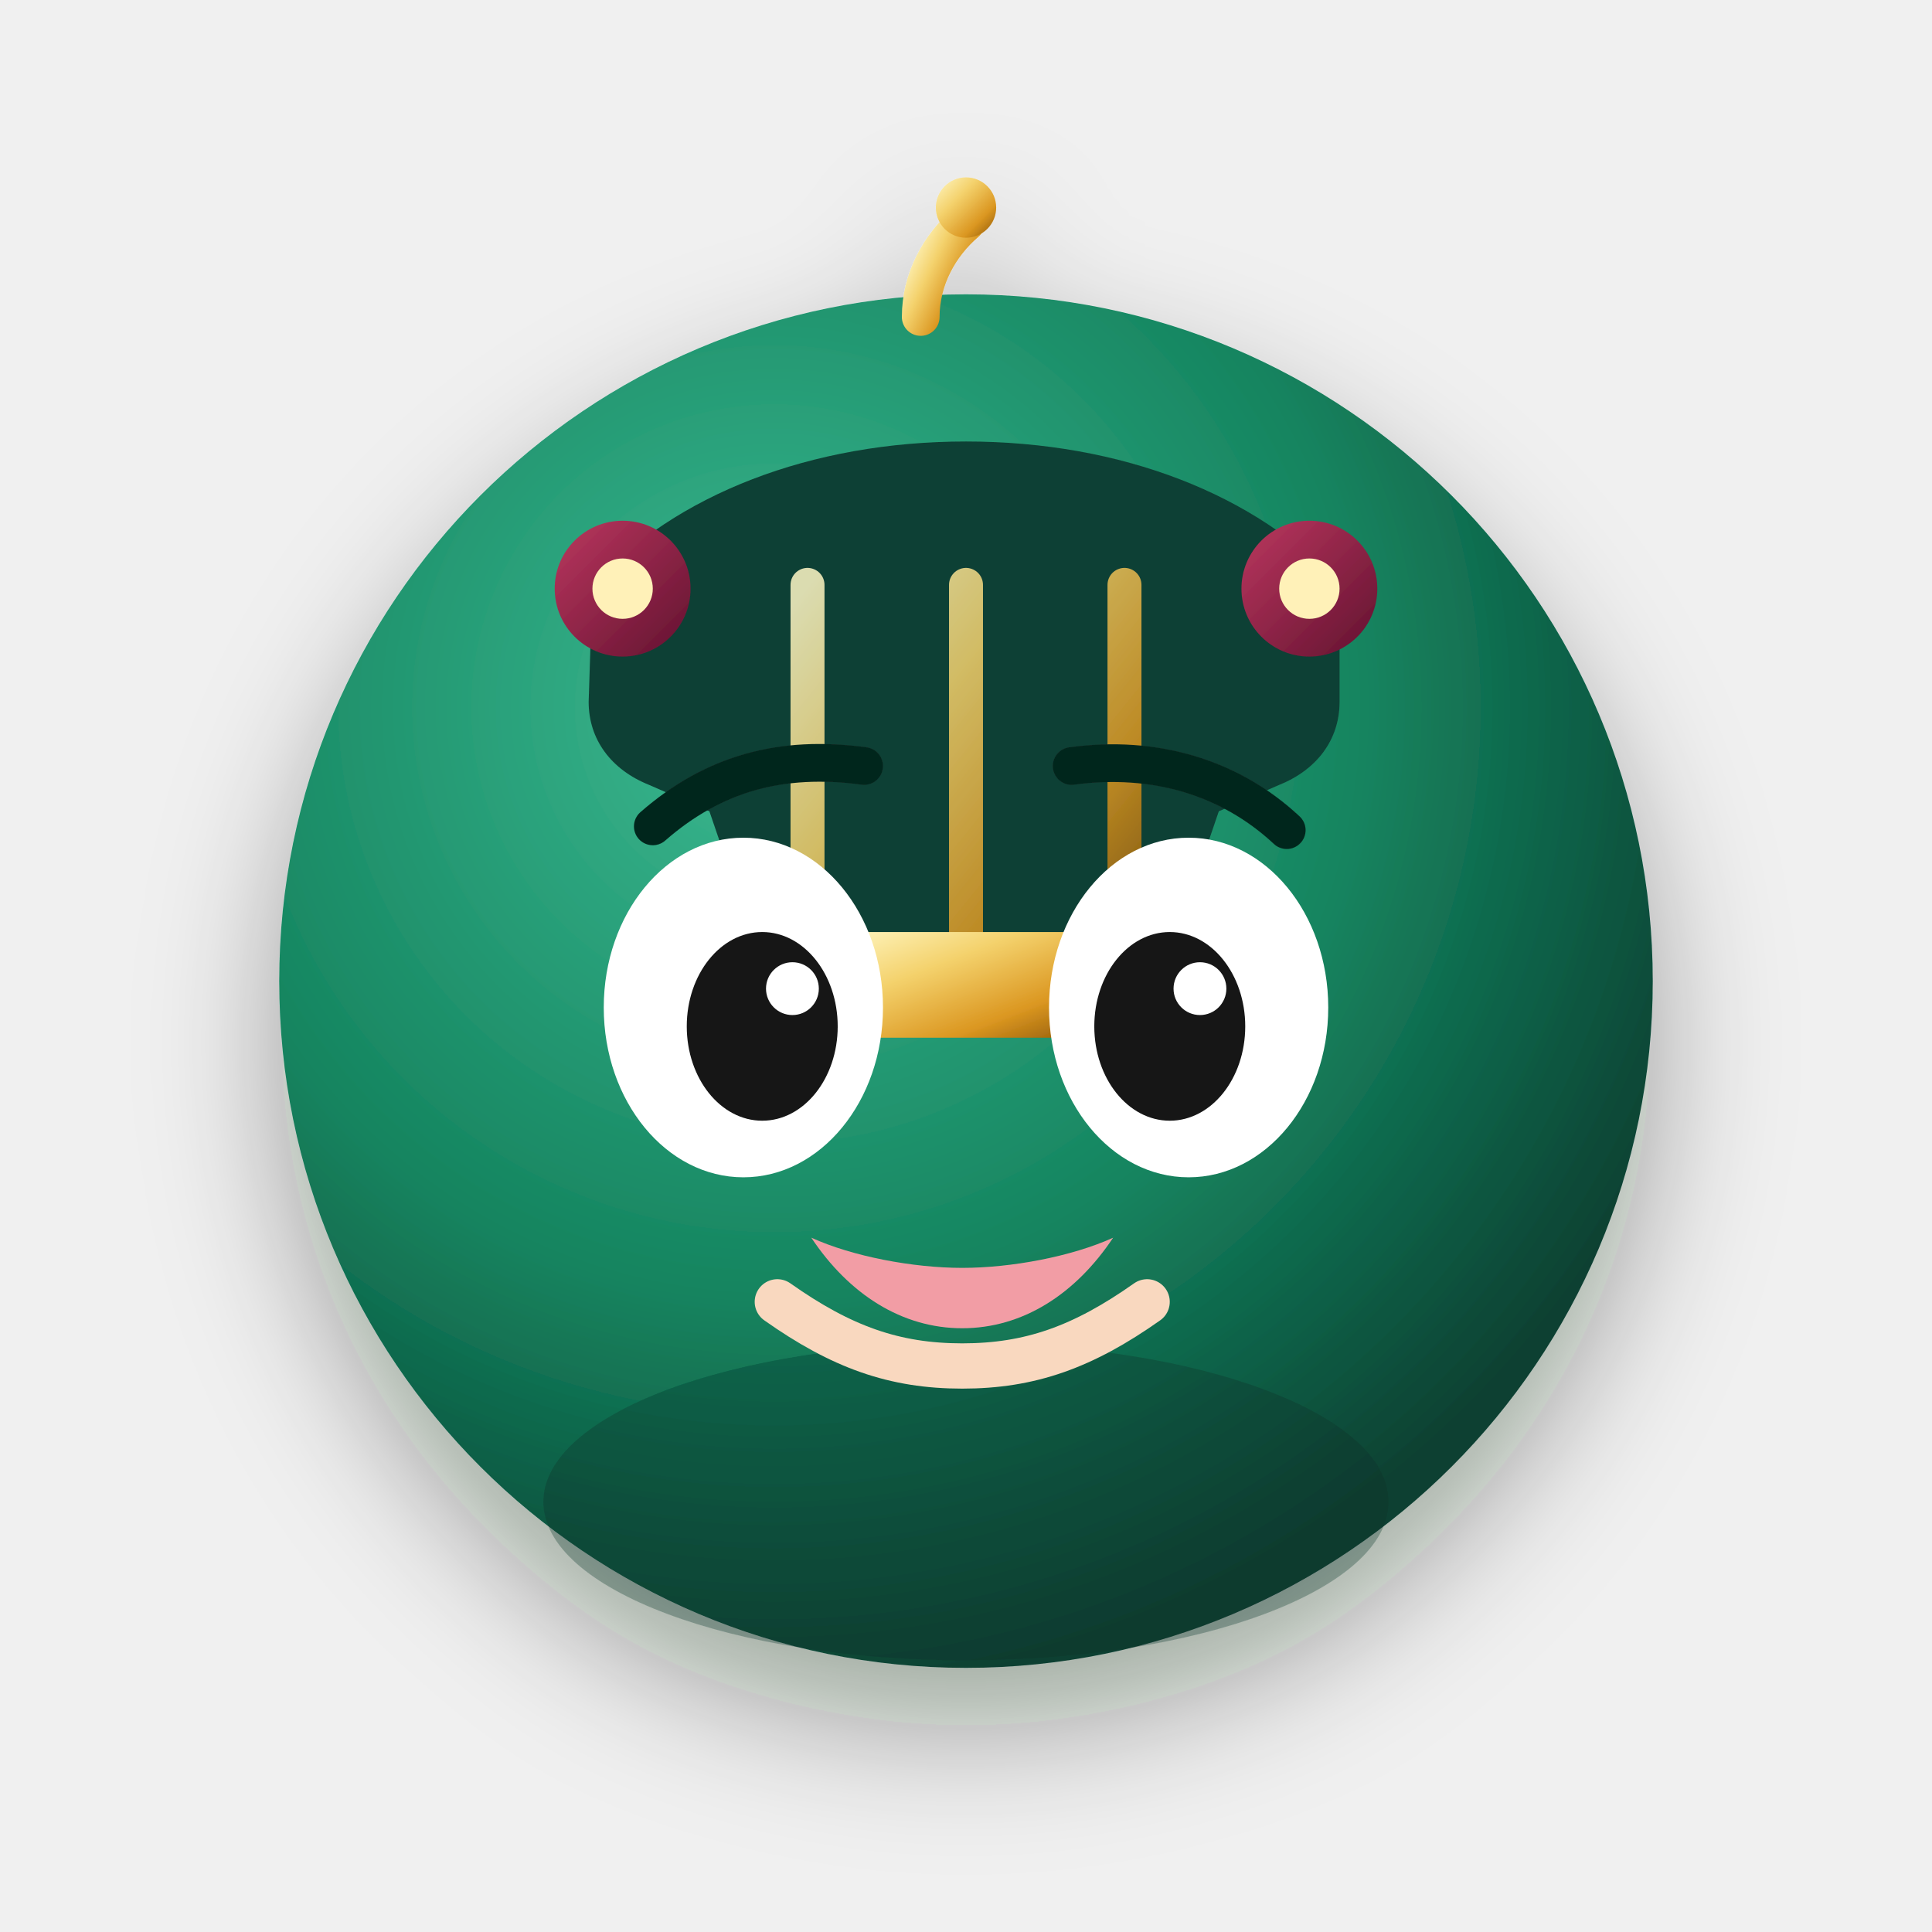
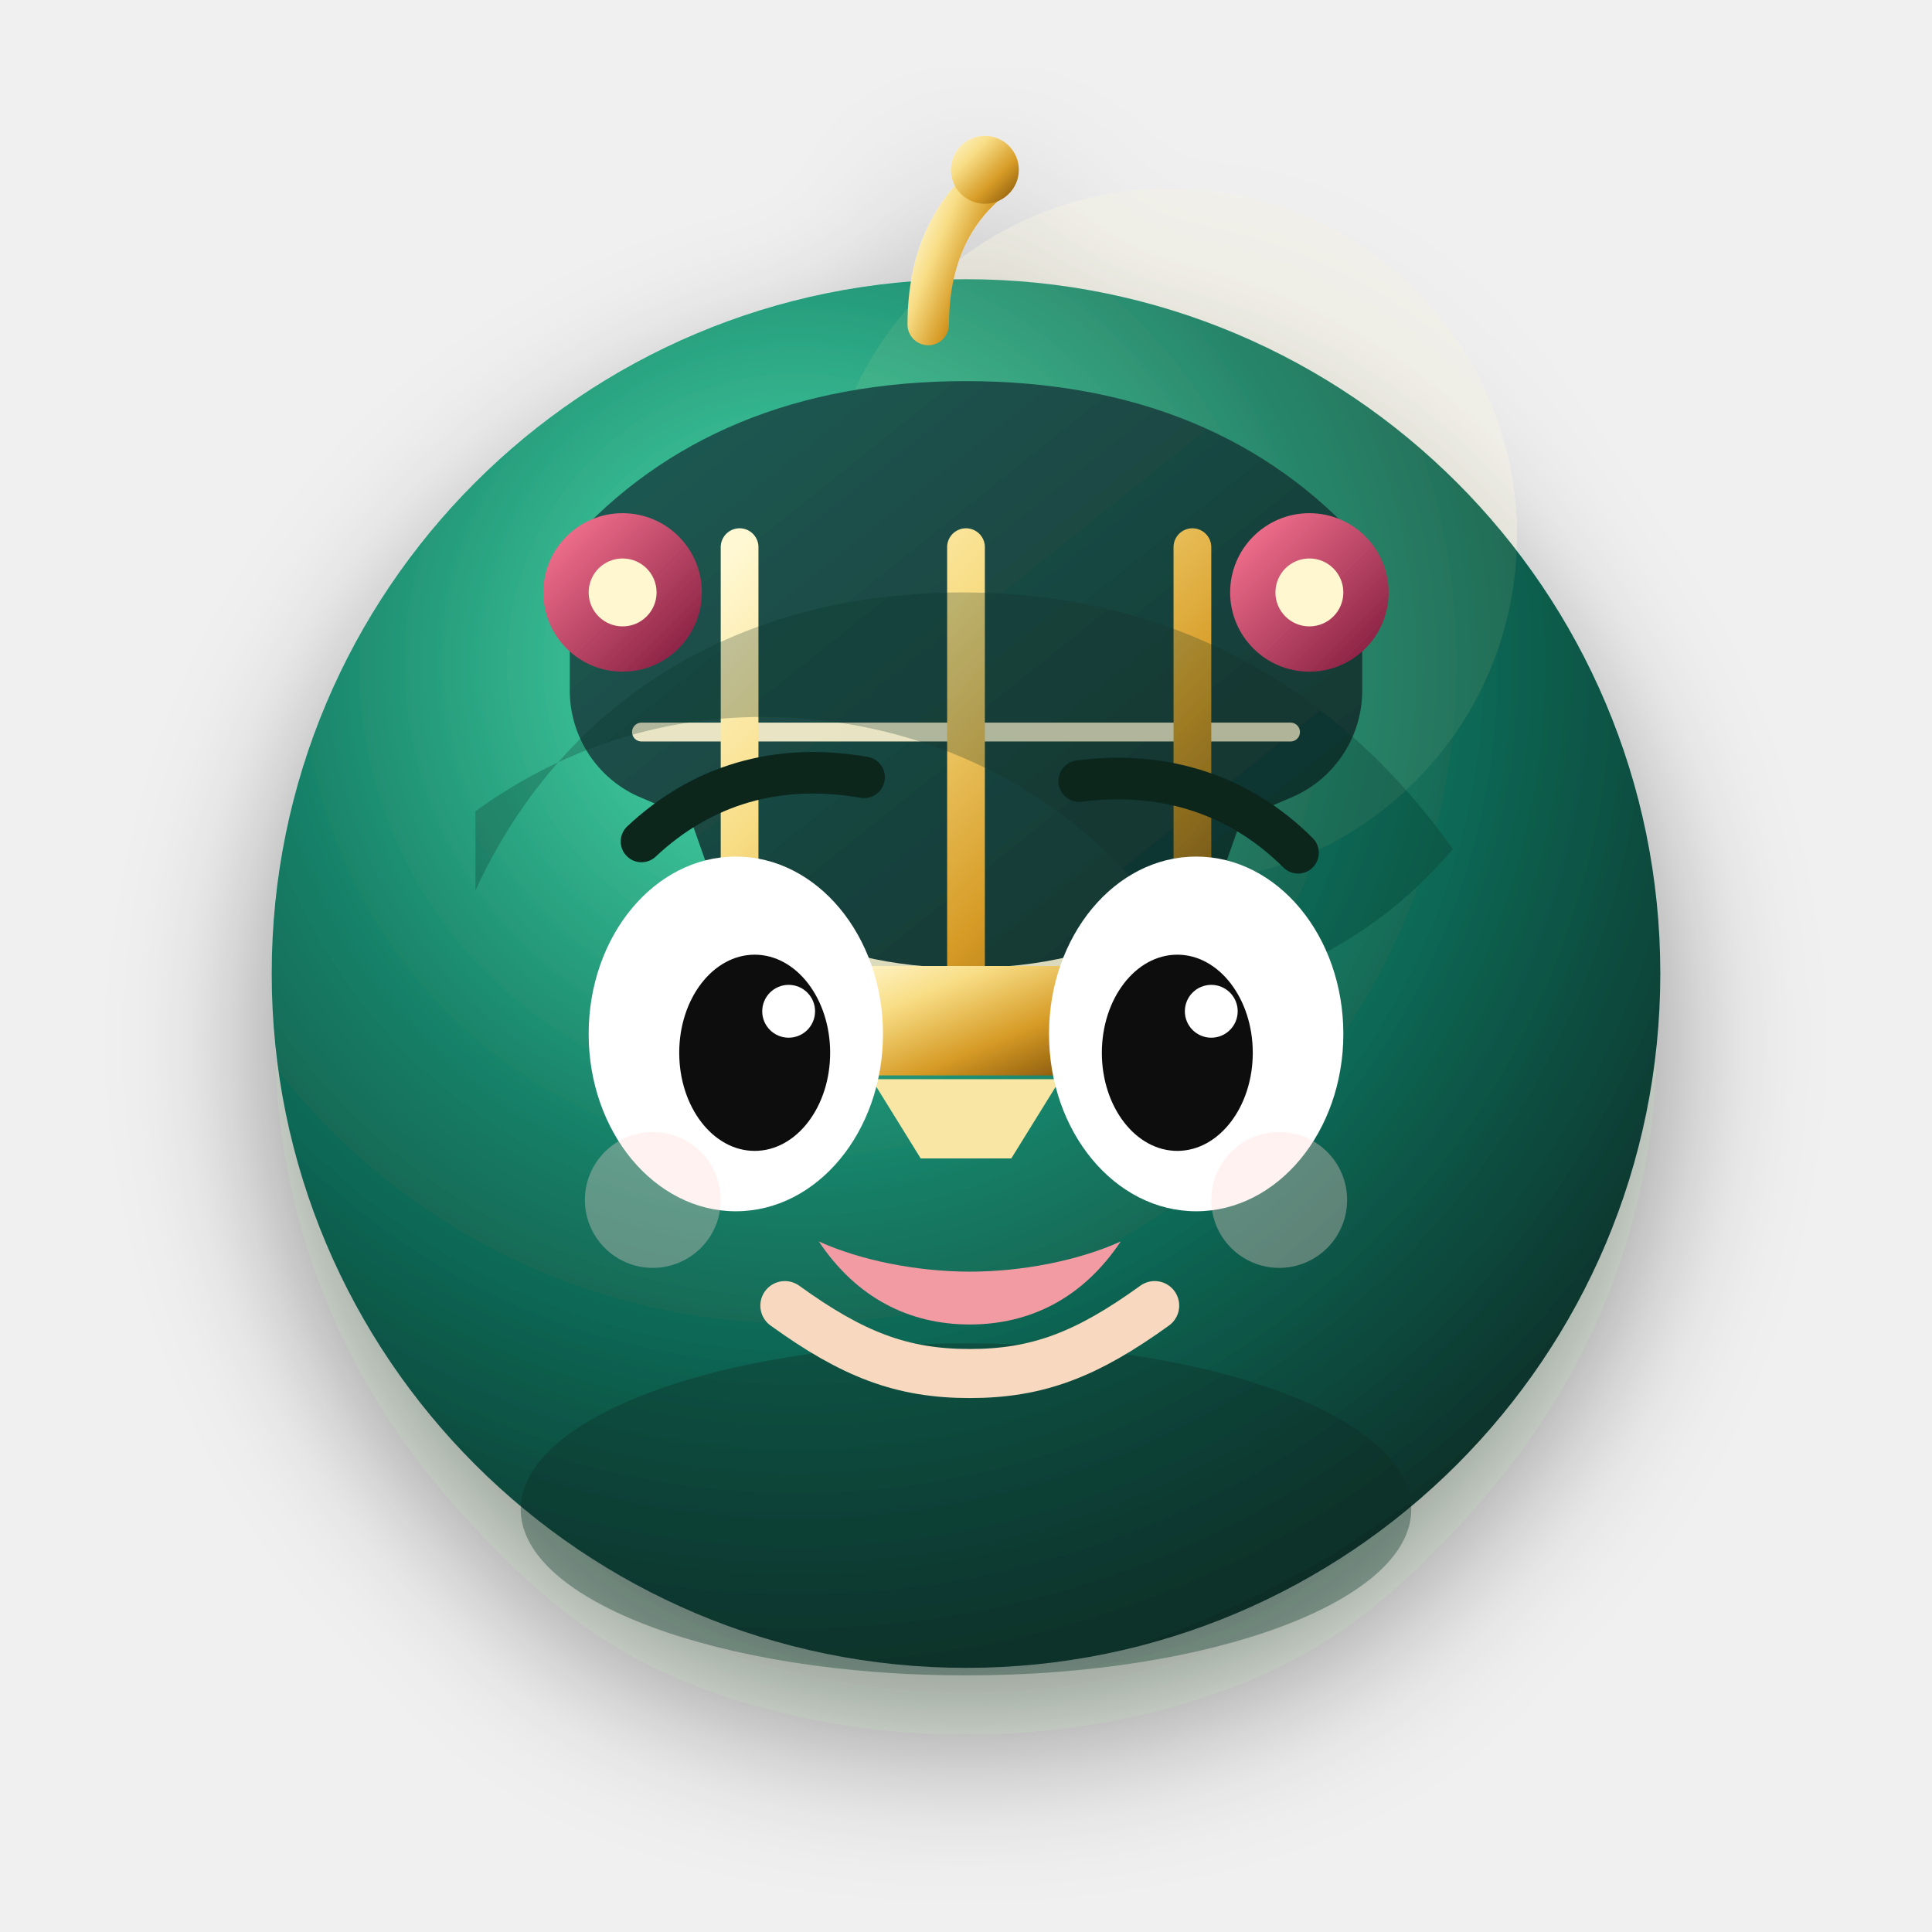
<svg xmlns="http://www.w3.org/2000/svg" viewBox="0 0 512 512">
  <defs>
-     <radialGradient id="face" cx="36%" cy="30%" r="72%">
-       <stop offset="0%" stop-color="#3dbb93" />
-       <stop offset="60%" stop-color="#15845f" />
-       <stop offset="100%" stop-color="#094132" />
+     <radialGradient id="bg" cx="38%" cy="28%" r="76%">
+       <stop offset="0%" stop-color="#4fe5b1" />
+       <stop offset="50%" stop-color="#157d65" />
+       <stop offset="100%" stop-color="#062e28" />
    </radialGradient>
    <linearGradient id="gold" x1="0%" y1="0%" x2="100%" y2="100%">
-       <stop offset="0%" stop-color="#fff8c6" />
-       <stop offset="35%" stop-color="#f4d26d" />
-       <stop offset="72%" stop-color="#db9721" />
-       <stop offset="100%" stop-color="#8a5406" />
+       <stop offset="0%" stop-color="#fff8d2" />
+       <stop offset="30%" stop-color="#f8dd85" />
+       <stop offset="65%" stop-color="#d69b26" />
+       <stop offset="100%" stop-color="#7c4d08" />
    </linearGradient>
    <linearGradient id="ruby" x1="0%" y1="0%" x2="100%" y2="100%">
-       <stop offset="0%" stop-color="#bb375f" />
-       <stop offset="100%" stop-color="#61122f" />
+       <stop offset="0%" stop-color="#ff7a96" />
+       <stop offset="100%" stop-color="#7b173a" />
    </linearGradient>
-     <filter id="shadow" x="-30%" y="-30%" width="160%" height="160%">
-       <feDropShadow dx="0" dy="16" stdDeviation="18" flood-color="#07150d" flood-opacity="0.34" />
+     <linearGradient id="emerald" x1="0%" y1="0%" x2="100%" y2="100%">
+       <stop offset="0%" stop-color="#215d57" />
+       <stop offset="100%" stop-color="#102e29" />
+     </linearGradient>
+     <filter id="shadow" x="-35%" y="-35%" width="170%" height="170%">
+       <feDropShadow dx="0" dy="18" stdDeviation="20" flood-color="#03140f" flood-opacity="0.4" />
    </filter>
  </defs>
  <g filter="url(#shadow)">
-     <circle cx="256" cy="260" r="182" fill="url(#face)" />
-     <ellipse cx="256" cy="398" rx="112" ry="42" fill="#082d24" opacity="0.3" />
-     <path d="M157 155c22-24 58-38 99-38s77 14 99 38v31c0 10-6 18-16 22l-16 7-14 41h-107l-14-41-16-7c-10-4-16-12-16-22z" fill="#103f35" />
-     <path d="M175 171h162" stroke="url(#gold)" stroke-width="12" stroke-linecap="round" />
-     <path d="M176 196h160" stroke="url(#gold)" stroke-width="10" stroke-linecap="round" opacity="0.9" />
-     <path d="M214 155v92M256 155v104M298 155v92" stroke="url(#gold)" stroke-width="9" stroke-linecap="round" opacity="0.85" />
-     <path d="M220 247h72l-12 28h-48z" fill="url(#gold)" />
-     <path d="M244 84c0-10 5-19 12-25" fill="none" stroke="url(#gold)" stroke-width="10" stroke-linecap="round" />
-     <circle cx="256" cy="55" r="8" fill="url(#gold)" />
-     <circle cx="165" cy="156" r="18" fill="url(#ruby)" />
-     <circle cx="347" cy="156" r="18" fill="url(#ruby)" />
-     <circle cx="165" cy="156" r="8" fill="#fff1b8" />
-     <circle cx="347" cy="156" r="8" fill="#fff1b8" />
-     <ellipse cx="197" cy="267" rx="37" ry="45" fill="#fff" />
-     <ellipse cx="315" cy="267" rx="37" ry="45" fill="#fff" />
-     <ellipse cx="202" cy="272" rx="20" ry="25" fill="#151515" />
-     <ellipse cx="310" cy="272" rx="20" ry="25" fill="#151515" />
-     <circle cx="210" cy="262" r="7" fill="#fff" />
-     <circle cx="318" cy="262" r="7" fill="#fff" />
-     <path d="M173 219c16-14 34-19 56-16" fill="none" stroke="#06271f" stroke-width="10" stroke-linecap="round" />
-     <path d="M284 203c22-3 42 3 57 17" fill="none" stroke="#06271f" stroke-width="10" stroke-linecap="round" />
-     <path d="M206 345c17 12 31 17 49 17s32-5 49-17" fill="none" stroke="#f9d8bf" stroke-width="12" stroke-linecap="round" />
-     <path d="M215 328c10 15 24 24 40 24s30-9 40-24c-11 5-27 8-40 8s-29-3-40-8z" fill="#f29da5" />
+     <circle cx="256" cy="258" r="184" fill="url(#bg)" />
+     <circle cx="310" cy="142" r="92" fill="#fff1aa" opacity="0.08" />
+     <ellipse cx="256" cy="400" rx="118" ry="44" fill="#072822" opacity="0.34" />
+     <path d="M151 144c25-28 60-43 105-43s80 15 105 43v39c0 12-7 23-18 28l-14 6-18 51H201l-18-51-14-6c-11-5-18-16-18-28z" fill="url(#emerald)" />
+     <path d="M163 162h186" stroke="url(#gold)" stroke-width="15" stroke-linecap="round" />
+     <path d="M170 194h172" stroke="#fff5d2" stroke-width="5" stroke-linecap="round" opacity="0.9" />
+     <path d="M171 198h170" stroke="url(#gold)" stroke-width="10" stroke-linecap="round" />
+     <path d="M196 145v112M256 145v128M316 145v112" stroke="url(#gold)" stroke-width="10" stroke-linecap="round" />
+     <path d="M202 246c17 9 34 13 54 13 20 0 37-4 54-13" fill="none" stroke="#fff7d3" stroke-width="5" stroke-linecap="round" opacity="0.85" />
+     <path d="M221 256h70l-10 29h-50z" fill="url(#gold)" />
+     <path d="M231 286h50l-13 21h-24z" fill="#f9e5a4" />
+     <path d="M246 86c0-17 6-29 15-37" fill="none" stroke="url(#gold)" stroke-width="11" stroke-linecap="round" />
+     <circle cx="261" cy="45" r="9" fill="url(#gold)" />
+     <circle cx="165" cy="157" r="21" fill="url(#ruby)" />
+     <circle cx="347" cy="157" r="21" fill="url(#ruby)" />
+     <circle cx="165" cy="157" r="9" fill="#fff7cf" />
+     <circle cx="347" cy="157" r="9" fill="#fff7cf" />
+     <path d="M126 236c22-48 67-79 129-79 53 0 98 23 130 68-16 19-38 33-65 39-20-45-66-74-118-74-28 0-54 9-76 25z" fill="#072b22" opacity="0.25" />
+     <ellipse cx="195" cy="274" rx="39" ry="47" fill="#fff" />
+     <ellipse cx="317" cy="274" rx="39" ry="47" fill="#fff" />
+     <ellipse cx="200" cy="279" rx="20" ry="26" fill="#111" />
+     <ellipse cx="312" cy="279" rx="20" ry="26" fill="#111" />
+     <circle cx="209" cy="268" r="7" fill="#fff" />
+     <circle cx="321" cy="268" r="7" fill="#fff" />
+     <path d="M170 223c16-15 36-21 59-17" fill="none" stroke="#08251f" stroke-width="11" stroke-linecap="round" />
+     <path d="M286 207c23-3 43 4 58 19" fill="none" stroke="#08251f" stroke-width="11" stroke-linecap="round" />
+     <circle cx="173" cy="318" r="18" fill="#ffd7d6" opacity="0.33" />
+     <circle cx="339" cy="318" r="18" fill="#ffd7d6" opacity="0.33" />
+     <path d="M208 346c18 13 31 18 49 18s31-5 49-18" fill="none" stroke="#f8d9bf" stroke-width="13" stroke-linecap="round" />
+     <path d="M217 329c10 15 24 22 40 22s30-7 40-22c-11 5-26 8-40 8s-29-3-40-8z" fill="#f29ba3" />
  </g>
</svg>
